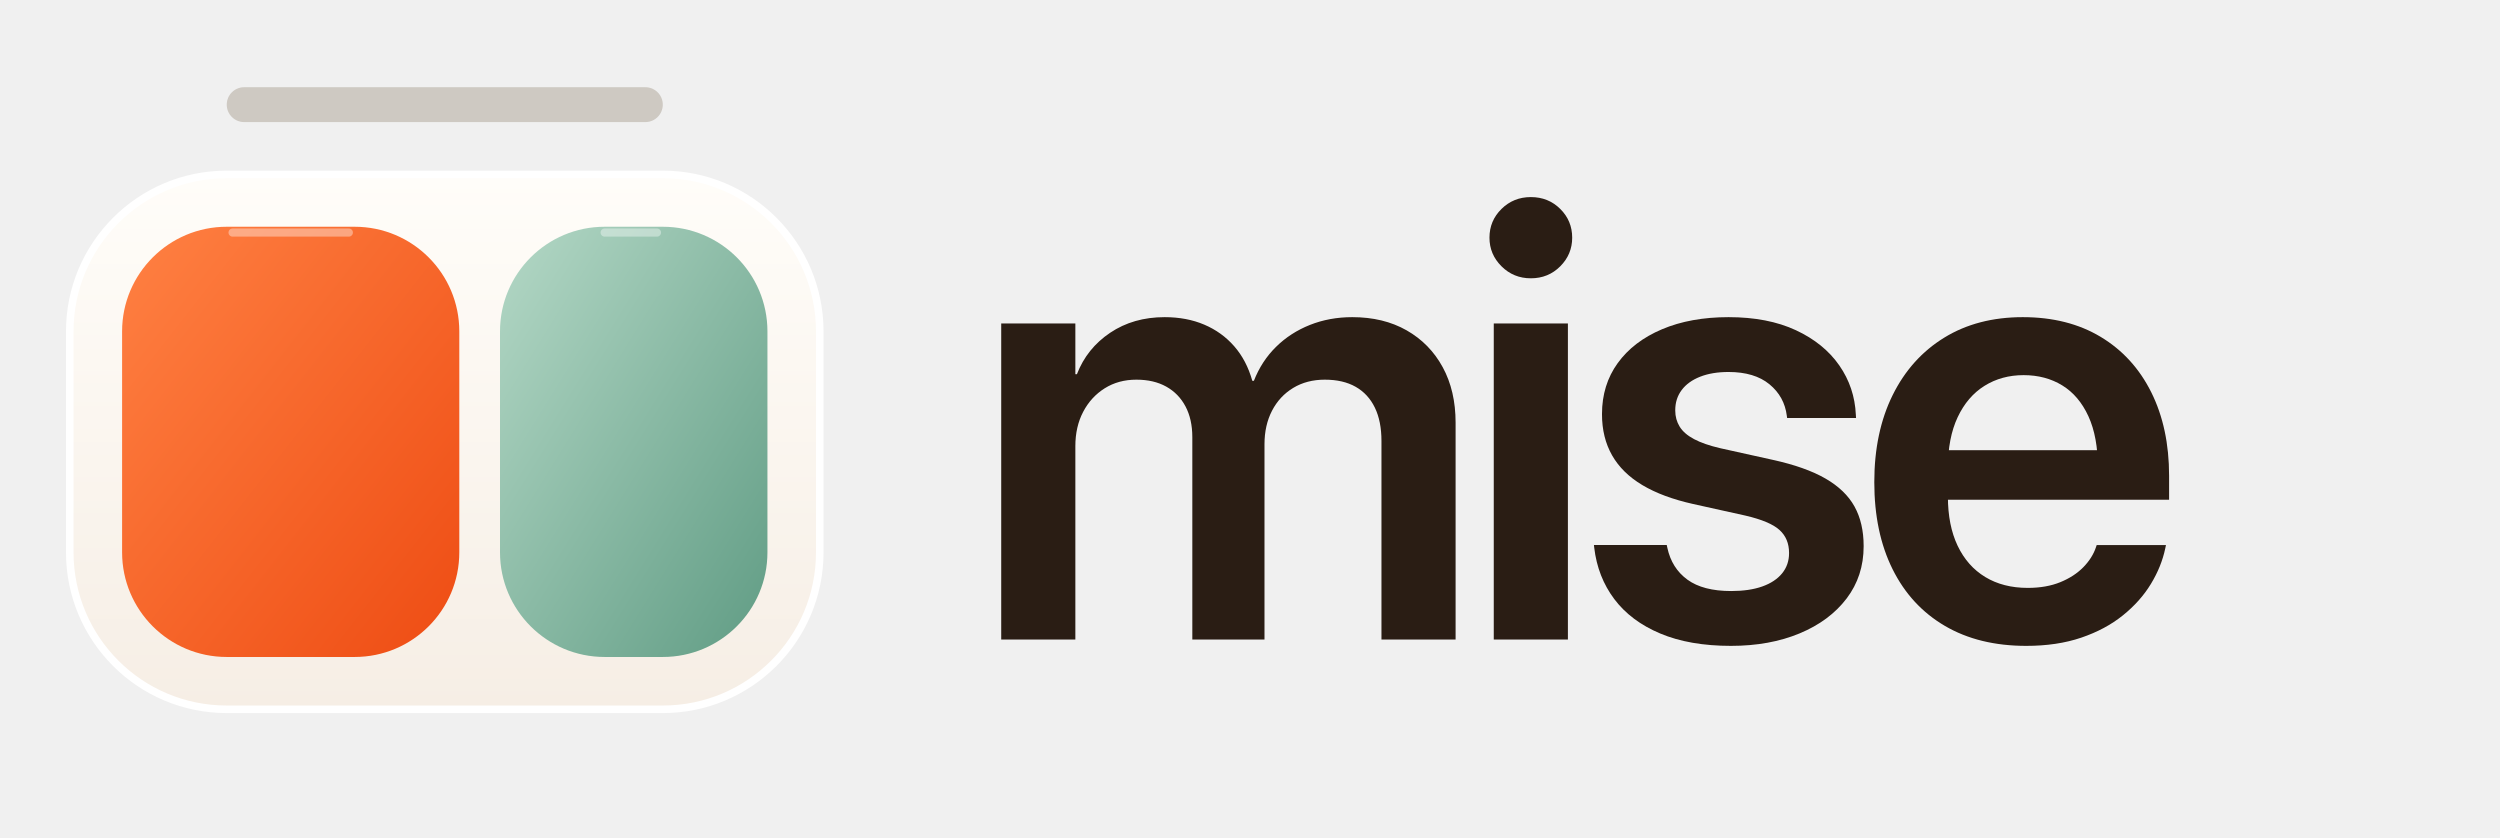
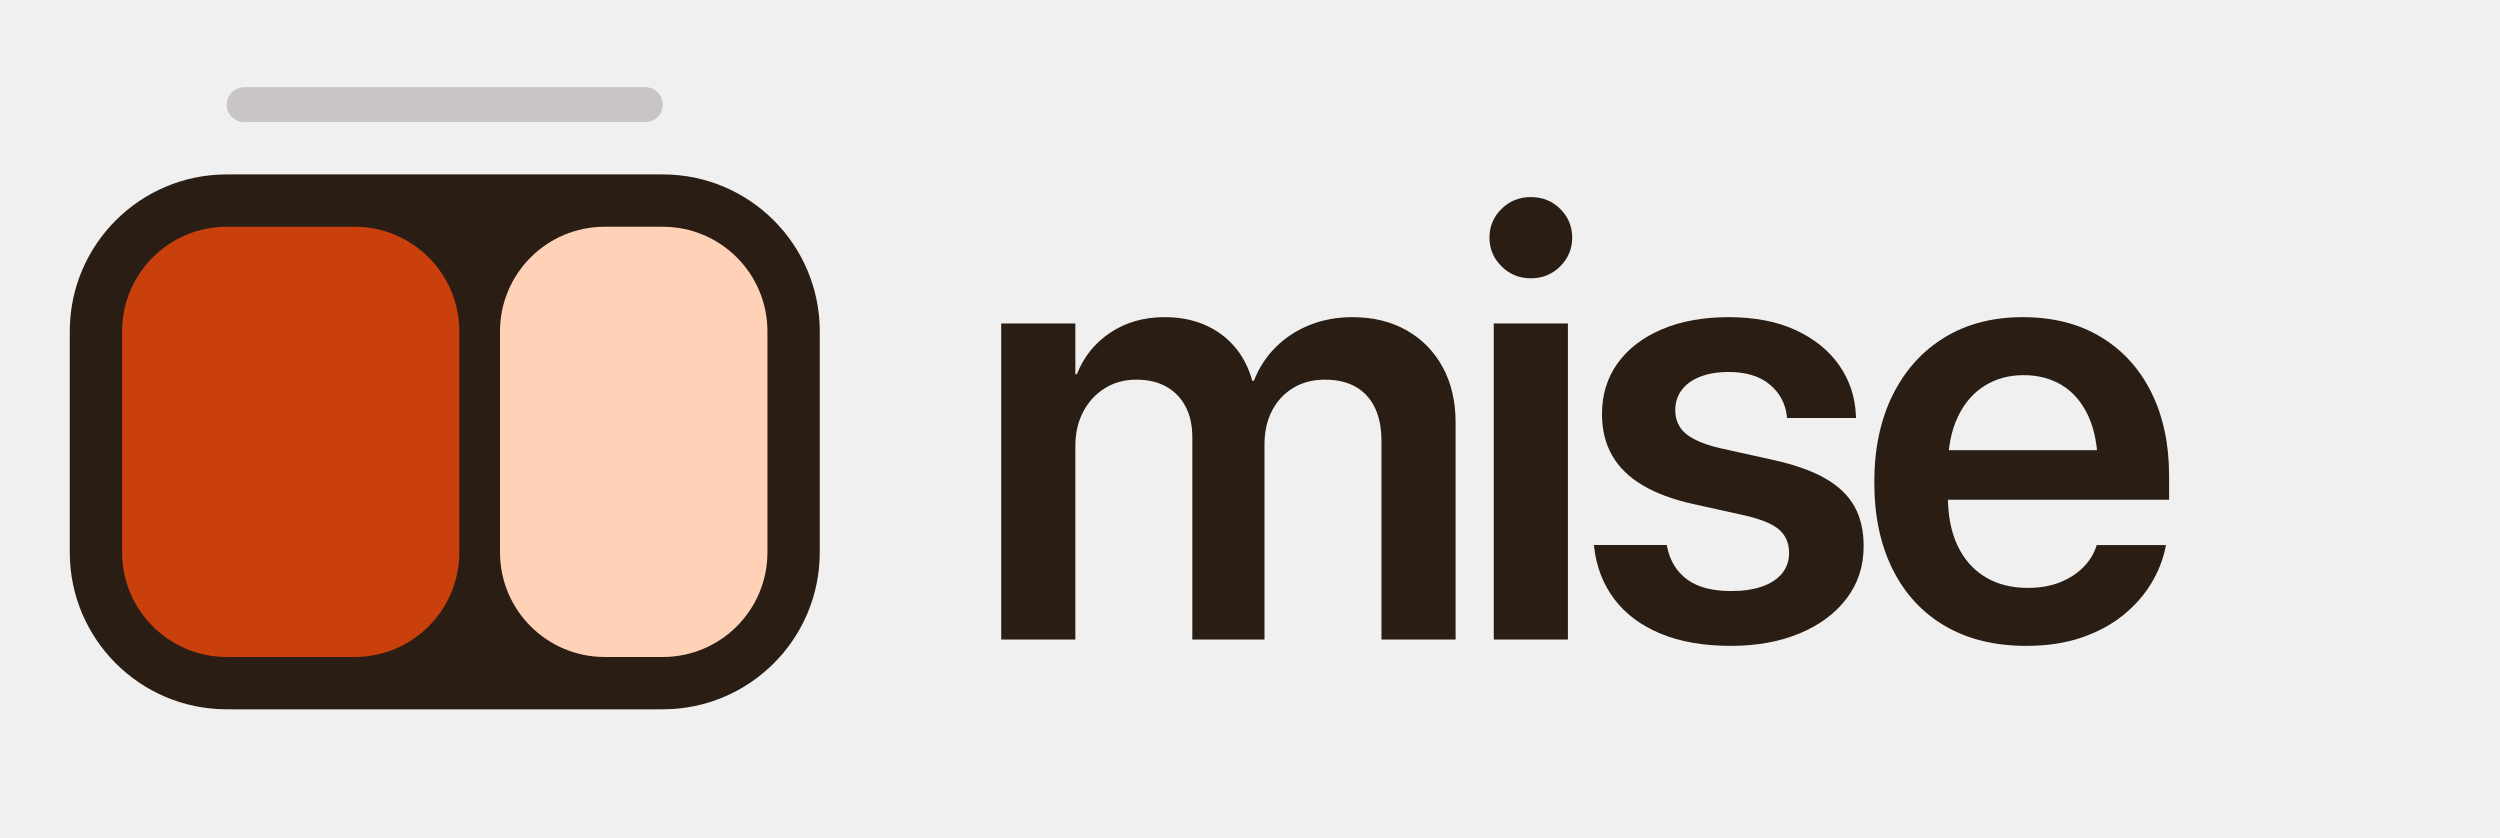
<svg xmlns="http://www.w3.org/2000/svg" width="430" height="144" viewBox="0 0 430 144" role="img" aria-label="Mise">
-   <defs>
-     <linearGradient id="orange" x1="0" y1="0" x2="1" y2="1">
-       <stop stop-color="#FF8143" />
-       <stop offset="1" stop-color="#EE4C13" />
-     </linearGradient>
-     <linearGradient id="mint" x1="0" y1="0" x2="1" y2="1">
-       <stop stop-color="#B4D8C6" />
-       <stop offset="1" stop-color="#609C84" />
-     </linearGradient>
-     <linearGradient id="glass" x1="0" y1="0" x2="0" y2="1">
-       <stop stop-color="#FFFDF9" />
-       <stop offset="1" stop-color="#F6EEE5" />
-     </linearGradient>
-   </defs>
  <g>
-     <rect x="39" y="15" width="75" height="6" rx="3" fill="#9A8E7D" opacity=".4" />
-     <rect x="12" y="30" width="129" height="92" rx="27" fill="url(#glass)" stroke="#FFFFFF" stroke-width="1.3" />
-     <rect x="21" y="39" width="58" height="74" rx="18" fill="url(#orange)" />
-     <rect x="86" y="39" width="46" height="74" rx="18" fill="url(#mint)" />
-     <path d="M40 40H60M104 40H113" stroke="#FFFFFF" stroke-opacity=".38" stroke-width="1.4" stroke-linecap="round" />
+     <rect x="39" y="15" width="75" height="6" rx="3" fill="#2A1D14" fill-opacity=".2" />
+     <rect x="12" y="30" width="129" height="92" rx="27" fill="#2A1D14" />
+     <rect x="21" y="39" width="58" height="74" rx="18" fill="#C9400D" />
+     <rect x="86" y="39" width="46" height="74" rx="18" fill="#FFD2B8" />
  </g>
  <path d="M172.209 110.000 L172.209 55.641 L184.961 55.641 L184.961 64.359 L185.231 64.359 Q186.945 59.924 190.944 57.237 Q194.943 54.550 200.314 54.550 Q204.100 54.550 207.129 55.837 Q210.159 57.123 212.287 59.558 Q214.416 61.994 215.398 65.502 L215.668 65.502 Q216.993 62.110 219.471 59.666 Q221.950 57.222 225.311 55.886 Q228.672 54.550 232.593 54.550 Q237.955 54.550 241.941 56.819 Q245.927 59.087 248.145 63.155 Q250.363 67.224 250.363 72.701 L250.363 110.000 L237.611 110.000 L237.611 75.840 Q237.611 72.457 236.474 70.110 Q235.337 67.764 233.177 66.533 Q231.016 65.303 227.868 65.303 Q224.785 65.303 222.441 66.715 Q220.097 68.127 218.794 70.632 Q217.492 73.136 217.492 76.419 L217.492 110.000 L205.080 110.000 L205.080 75.190 Q205.080 72.123 203.908 69.908 Q202.736 67.693 200.594 66.498 Q198.451 65.303 195.459 65.303 Q192.376 65.303 190.014 66.785 Q187.653 68.267 186.307 70.832 Q184.961 73.398 184.961 76.735 L184.961 110.000 Z " fill="#2A1D14" />
  <path d="M256.927 110.000 L256.927 55.641 L269.679 55.641 L269.679 110.000 Z M263.303 47.867 Q260.330 47.867 258.259 45.805 Q256.188 43.742 256.188 40.883 Q256.188 37.973 258.259 35.936 Q260.330 33.898 263.303 33.898 Q266.310 33.898 268.364 35.936 Q270.417 37.973 270.417 40.883 Q270.417 43.742 268.364 45.805 Q266.310 47.867 263.303 47.867 Z " fill="#2A1D14" />
  <path d="M297.722 111.090 Q290.623 111.090 285.573 108.969 Q280.523 106.848 277.664 103.048 Q274.804 99.248 274.207 94.204 L274.156 93.743 L286.681 93.743 L286.784 94.223 Q287.539 97.735 290.231 99.697 Q292.923 101.659 297.757 101.659 Q300.894 101.659 303.109 100.873 Q305.323 100.087 306.521 98.619 Q307.718 97.151 307.718 95.146 L307.718 95.095 Q307.718 92.646 306.072 91.154 Q304.427 89.663 300.204 88.681 L291.177 86.679 Q285.974 85.514 282.496 83.442 Q279.019 81.371 277.281 78.321 Q275.543 75.272 275.543 71.264 L275.543 71.213 Q275.543 66.193 278.249 62.452 Q280.954 58.712 285.868 56.631 Q290.782 54.550 297.304 54.550 Q304.074 54.550 308.893 56.797 Q313.712 59.044 316.353 62.843 Q318.994 66.641 319.204 71.329 L319.239 71.898 L307.384 71.898 L307.332 71.507 Q306.917 68.211 304.346 66.096 Q301.774 63.982 297.304 63.982 Q294.496 63.982 292.429 64.793 Q290.363 65.605 289.253 67.081 Q288.143 68.558 288.143 70.559 L288.143 70.611 Q288.143 72.145 288.900 73.379 Q289.656 74.613 291.372 75.527 Q293.088 76.442 295.897 77.095 L304.924 79.096 Q310.535 80.329 313.967 82.302 Q317.398 84.275 318.972 87.115 Q320.546 89.955 320.546 93.912 L320.546 93.963 Q320.546 99.083 317.618 102.940 Q314.691 106.796 309.537 108.943 Q304.384 111.090 297.722 111.090 Z " fill="#2A1D14" />
  <path d="M348.513 111.090 Q340.386 111.090 334.526 107.658 Q328.666 104.225 325.523 97.901 Q322.380 91.577 322.380 82.960 L322.380 82.909 Q322.380 74.346 325.532 67.968 Q328.684 61.590 334.417 58.070 Q340.149 54.550 347.917 54.550 Q355.684 54.550 361.329 57.949 Q366.974 61.348 370.029 67.495 Q373.084 73.642 373.084 81.835 L373.084 85.960 L328.675 85.960 L328.675 77.429 L366.986 77.429 L360.835 85.383 L360.835 80.470 Q360.835 75.144 359.207 71.597 Q357.579 68.050 354.704 66.287 Q351.828 64.524 348.060 64.524 Q344.292 64.524 341.346 66.357 Q338.401 68.190 336.720 71.754 Q335.040 75.319 335.040 80.470 L335.040 85.415 Q335.040 90.357 336.711 93.869 Q338.382 97.381 341.465 99.249 Q344.548 101.117 348.783 101.117 Q351.972 101.117 354.378 100.132 Q356.785 99.147 358.344 97.548 Q359.902 95.948 360.509 94.111 L360.631 93.748 L372.547 93.748 L372.428 94.309 Q371.778 97.428 369.963 100.421 Q368.149 103.413 365.146 105.836 Q362.142 108.258 357.985 109.674 Q353.829 111.090 348.513 111.090 Z " fill="#2A1D14" />
</svg>
